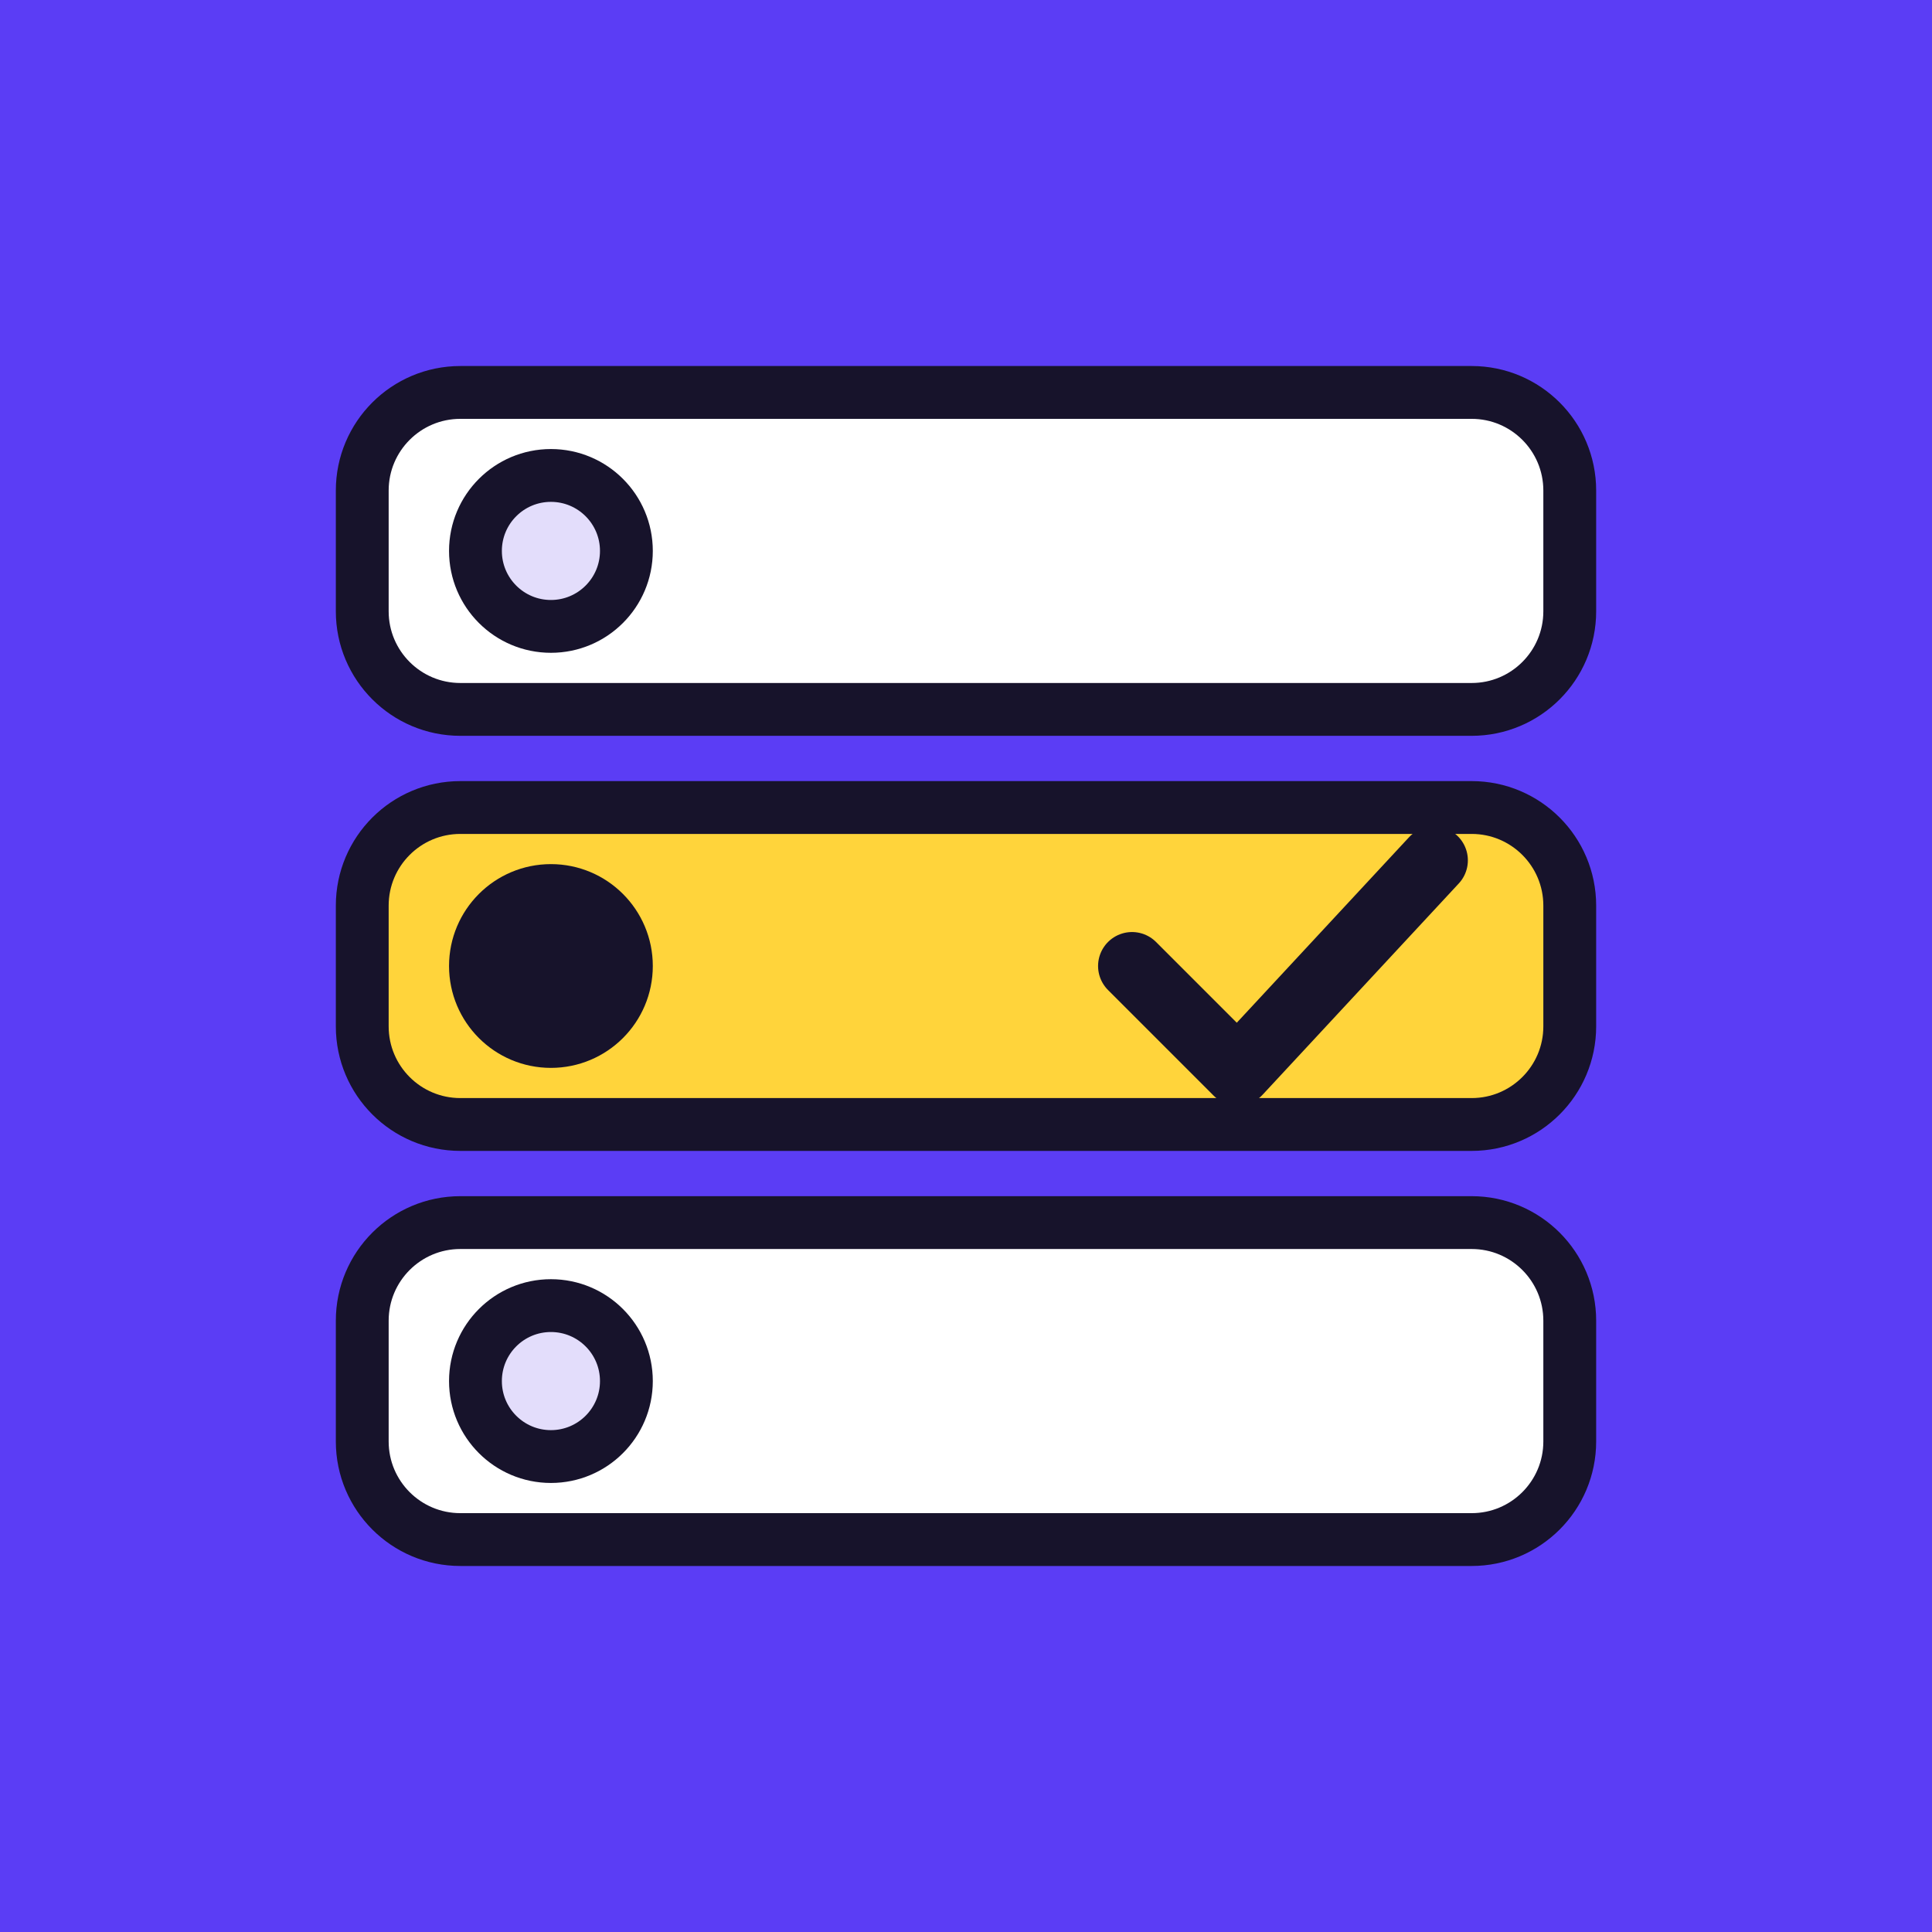
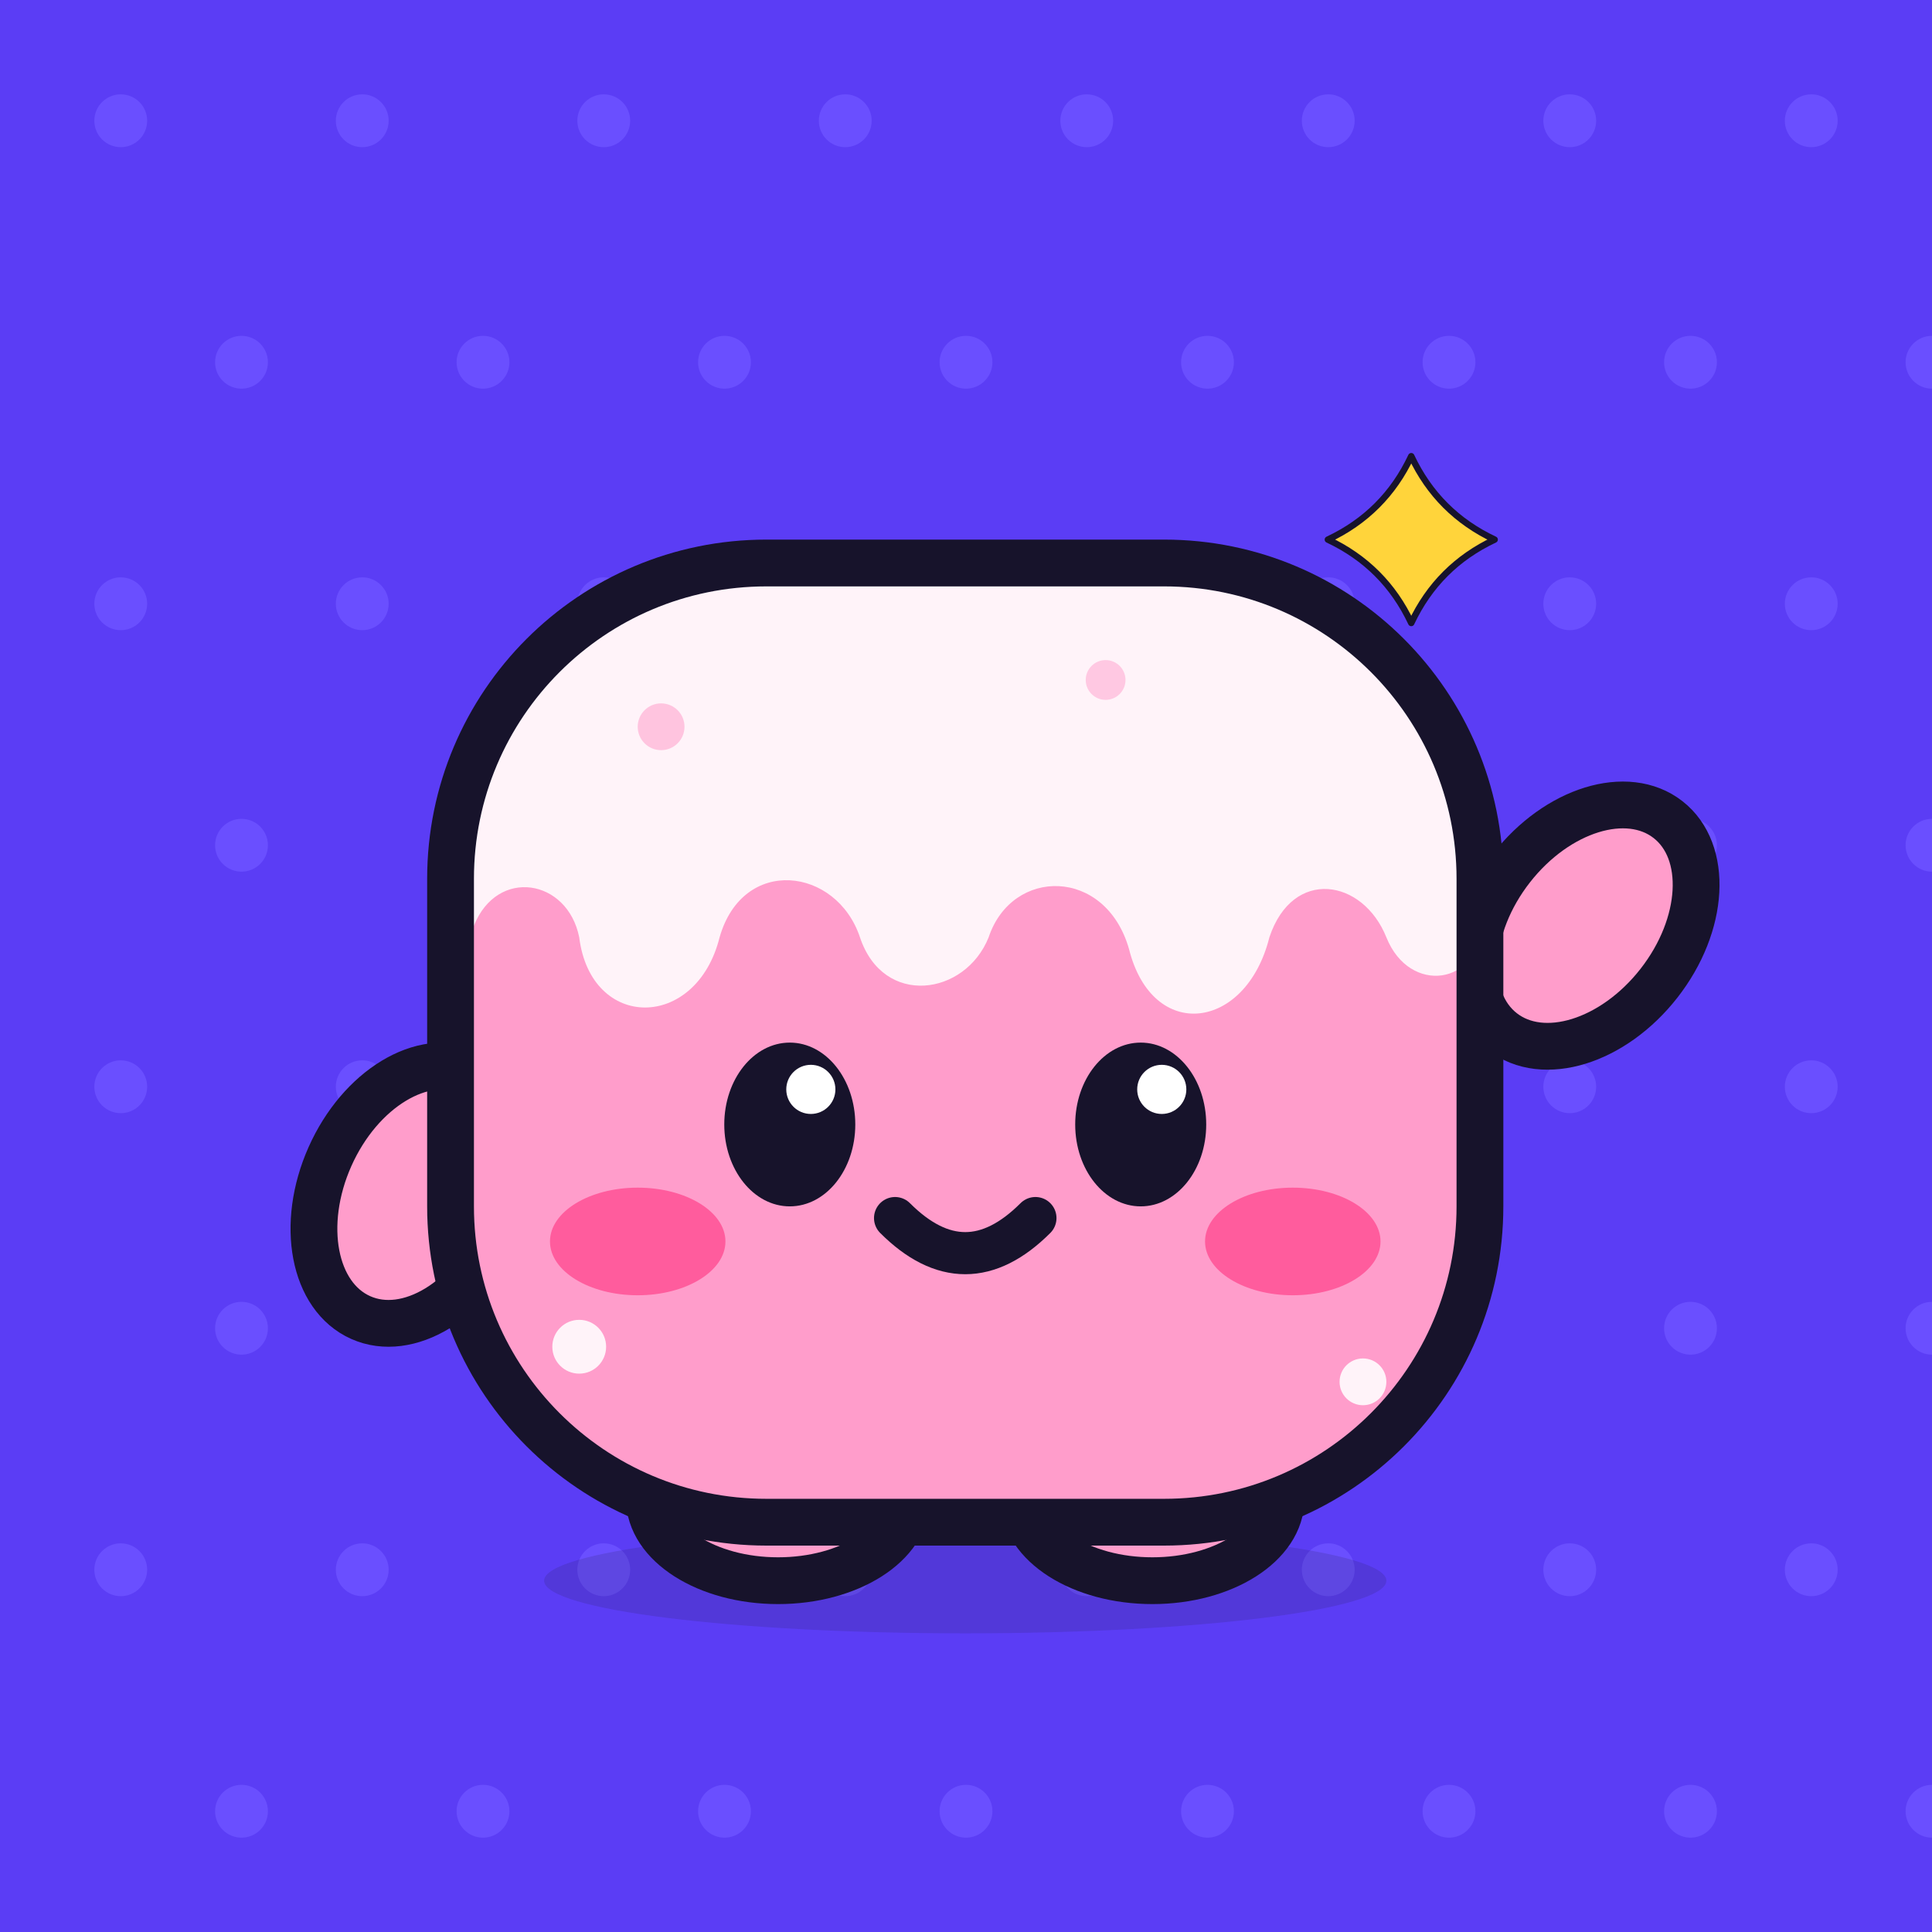
<svg xmlns="http://www.w3.org/2000/svg" viewBox="0 0 512 512">
  <rect width="512" height="512" fill="#5B3DF5" />
-   <g stroke="#17132B" stroke-width="14" stroke-linejoin="round">
-     <rect x="96" y="104" width="320" height="84" rx="26" fill="#FFFFFF" />
-     <rect x="96" y="214" width="320" height="84" rx="26" fill="#FFD43B" />
-     <rect x="96" y="324" width="320" height="84" rx="26" fill="#FFFFFF" />
-     <circle cx="146" cy="146" r="20" fill="#E3DDFB" />
-     <circle cx="146" cy="256" r="20" fill="#17132B" />
-     <circle cx="146" cy="366" r="20" fill="#E3DDFB" />
+   <g fill="#6A4FFF">
+     <circle cx="32" cy="32" r="7" />
+     <circle cx="96" cy="32" r="7" />
+     <circle cx="160" cy="32" r="7" />
+     <circle cx="224" cy="32" r="7" />
+     <circle cx="288" cy="32" r="7" />
+     <circle cx="352" cy="32" r="7" />
+     <circle cx="416" cy="32" r="7" />
+     <circle cx="480" cy="32" r="7" />
+     <circle cx="64" cy="96" r="7" />
+     <circle cx="128" cy="96" r="7" />
+     <circle cx="192" cy="96" r="7" />
+     <circle cx="256" cy="96" r="7" />
+     <circle cx="320" cy="96" r="7" />
+     <circle cx="384" cy="96" r="7" />
+     <circle cx="448" cy="96" r="7" />
+     <circle cx="512" cy="96" r="7" />
+     <circle cx="32" cy="160" r="7" />
+     <circle cx="96" cy="160" r="7" />
+     <circle cx="160" cy="160" r="7" />
+     <circle cx="224" cy="160" r="7" />
+     <circle cx="288" cy="160" r="7" />
+     <circle cx="352" cy="160" r="7" />
+     <circle cx="416" cy="160" r="7" />
+     <circle cx="480" cy="160" r="7" />
+     <circle cx="64" cy="224" r="7" />
+     <circle cx="128" cy="224" r="7" />
+     <circle cx="192" cy="224" r="7" />
+     <circle cx="256" cy="224" r="7" />
+     <circle cx="320" cy="224" r="7" />
+     <circle cx="384" cy="224" r="7" />
+     <circle cx="448" cy="224" r="7" />
+     <circle cx="512" cy="224" r="7" />
+     <circle cx="32" cy="288" r="7" />
+     <circle cx="96" cy="288" r="7" />
+     <circle cx="160" cy="288" r="7" />
+     <circle cx="224" cy="288" r="7" />
+     <circle cx="288" cy="288" r="7" />
+     <circle cx="352" cy="288" r="7" />
+     <circle cx="416" cy="288" r="7" />
+     <circle cx="480" cy="288" r="7" />
+     <circle cx="64" cy="352" r="7" />
+     <circle cx="128" cy="352" r="7" />
+     <circle cx="192" cy="352" r="7" />
+     <circle cx="256" cy="352" r="7" />
+     <circle cx="320" cy="352" r="7" />
+     <circle cx="384" cy="352" r="7" />
+     <circle cx="448" cy="352" r="7" />
+     <circle cx="512" cy="352" r="7" />
+     <circle cx="32" cy="416" r="7" />
+     <circle cx="96" cy="416" r="7" />
+     <circle cx="160" cy="416" r="7" />
+     <circle cx="224" cy="416" r="7" />
+     <circle cx="288" cy="416" r="7" />
+     <circle cx="352" cy="416" r="7" />
+     <circle cx="416" cy="416" r="7" />
+     <circle cx="480" cy="416" r="7" />
+     <circle cx="64" cy="480" r="7" />
+     <circle cx="128" cy="480" r="7" />
+     <circle cx="192" cy="480" r="7" />
+     <circle cx="256" cy="480" r="7" />
+     <circle cx="320" cy="480" r="7" />
+     <circle cx="384" cy="480" r="7" />
+     <circle cx="448" cy="480" r="7" />
+     <circle cx="512" cy="480" r="7" />
  </g>
-   <path d="M300 256l28 28 52-56" fill="none" stroke="#17132B" stroke-width="18" stroke-linecap="round" stroke-linejoin="round" />
+   <g transform="translate(45 50) scale(3.1)">
+     <svg viewBox="-8 -6 136 128" width="136" height="128">
+       <ellipse cx="60" cy="113" rx="36" ry="4.5" fill="#17132B" opacity=".14" />
+       <ellipse cx="44" cy="106" rx="11" ry="7" fill="#FF9DCB" stroke="#17132B" stroke-width="4" stroke-linejoin="round" />
+       <ellipse cx="76" cy="106" rx="11" ry="7" fill="#FF9DCB" stroke="#17132B" stroke-width="4" stroke-linejoin="round" />
+       <ellipse cx="13" cy="80" rx="8" ry="11.5" transform="rotate(24 13 80)" fill="#FF9DCB" stroke="#17132B" stroke-width="4" stroke-linejoin="round" />
+       <g>
+         <ellipse cx="113" cy="57" rx="8" ry="11.5" transform="rotate(38 113 57)" fill="#FF9DCB" stroke="#17132B" stroke-width="4" stroke-linejoin="round" />
+       </g>
+       <rect x="16" y="26" width="88" height="82" rx="27" fill="#FF9DCB" />
+       <path d="M16 55C16 38 28 26 43 26L77 26C92 26 104 38 104 55L104 57C104 62 98 63 96 58C94 53 88 52 86 58C84 66 76 67 74 59C72 52 64 52 62 58C60 63 53 64 51 58C49 52 41 51 39 58C37 66 28 66 27 58C26 53 20 52 18 57C17 59 16 58 16 56Z" fill="#FFF3F9" />
+       <circle cx="27" cy="93" r="2.3" fill="#FFF3F9" />
+       <circle cx="94" cy="96" r="2" fill="#FFF3F9" />
+       <circle cx="86" cy="86" r="1.5" fill="#FFF3F9" />
+       <circle cx="34" cy="40" r="2" fill="#FF9DCB" opacity=".55" />
+       <circle cx="72" cy="36" r="1.7" fill="#FF9DCB" opacity=".5" />
+       <rect x="16" y="26" width="88" height="82" rx="27" fill="none" stroke="#17132B" stroke-width="4" stroke-linejoin="round" />
+       <ellipse cx="32" cy="84" rx="7.5" ry="4.6" fill="#FF5C9D" />
+       <ellipse cx="88" cy="84" rx="7.5" ry="4.6" fill="#FF5C9D" />
+       <g>
+         <ellipse cx="45" cy="74" rx="5.6" ry="7" fill="#17132B" />
+         <circle cx="46.8" cy="71" r="2.1" fill="#fff" />
+       </g>
+       <g>
+         <ellipse cx="75" cy="74" rx="5.6" ry="7" fill="#17132B" />
+         <circle cx="76.8" cy="71" r="2.1" fill="#fff" />
+       </g>
+       <path d="M54 82Q60 88 66 82" fill="none" stroke="#17132B" stroke-width="3.6" stroke-linecap="round" />
+     </svg>
+   </g>
+   <g transform="translate(374 143) scale(.85)">
+     <path d="M0 -26Q8.32 -8.32 26 0Q8.32 8.32 0 26Q-8.32 8.32 -26 0Q-8.32 -8.32 0 -26Z" fill="#FFD43B" stroke="#17132B" stroke-width="2" stroke-linejoin="round" />
+   </g>
</svg>
